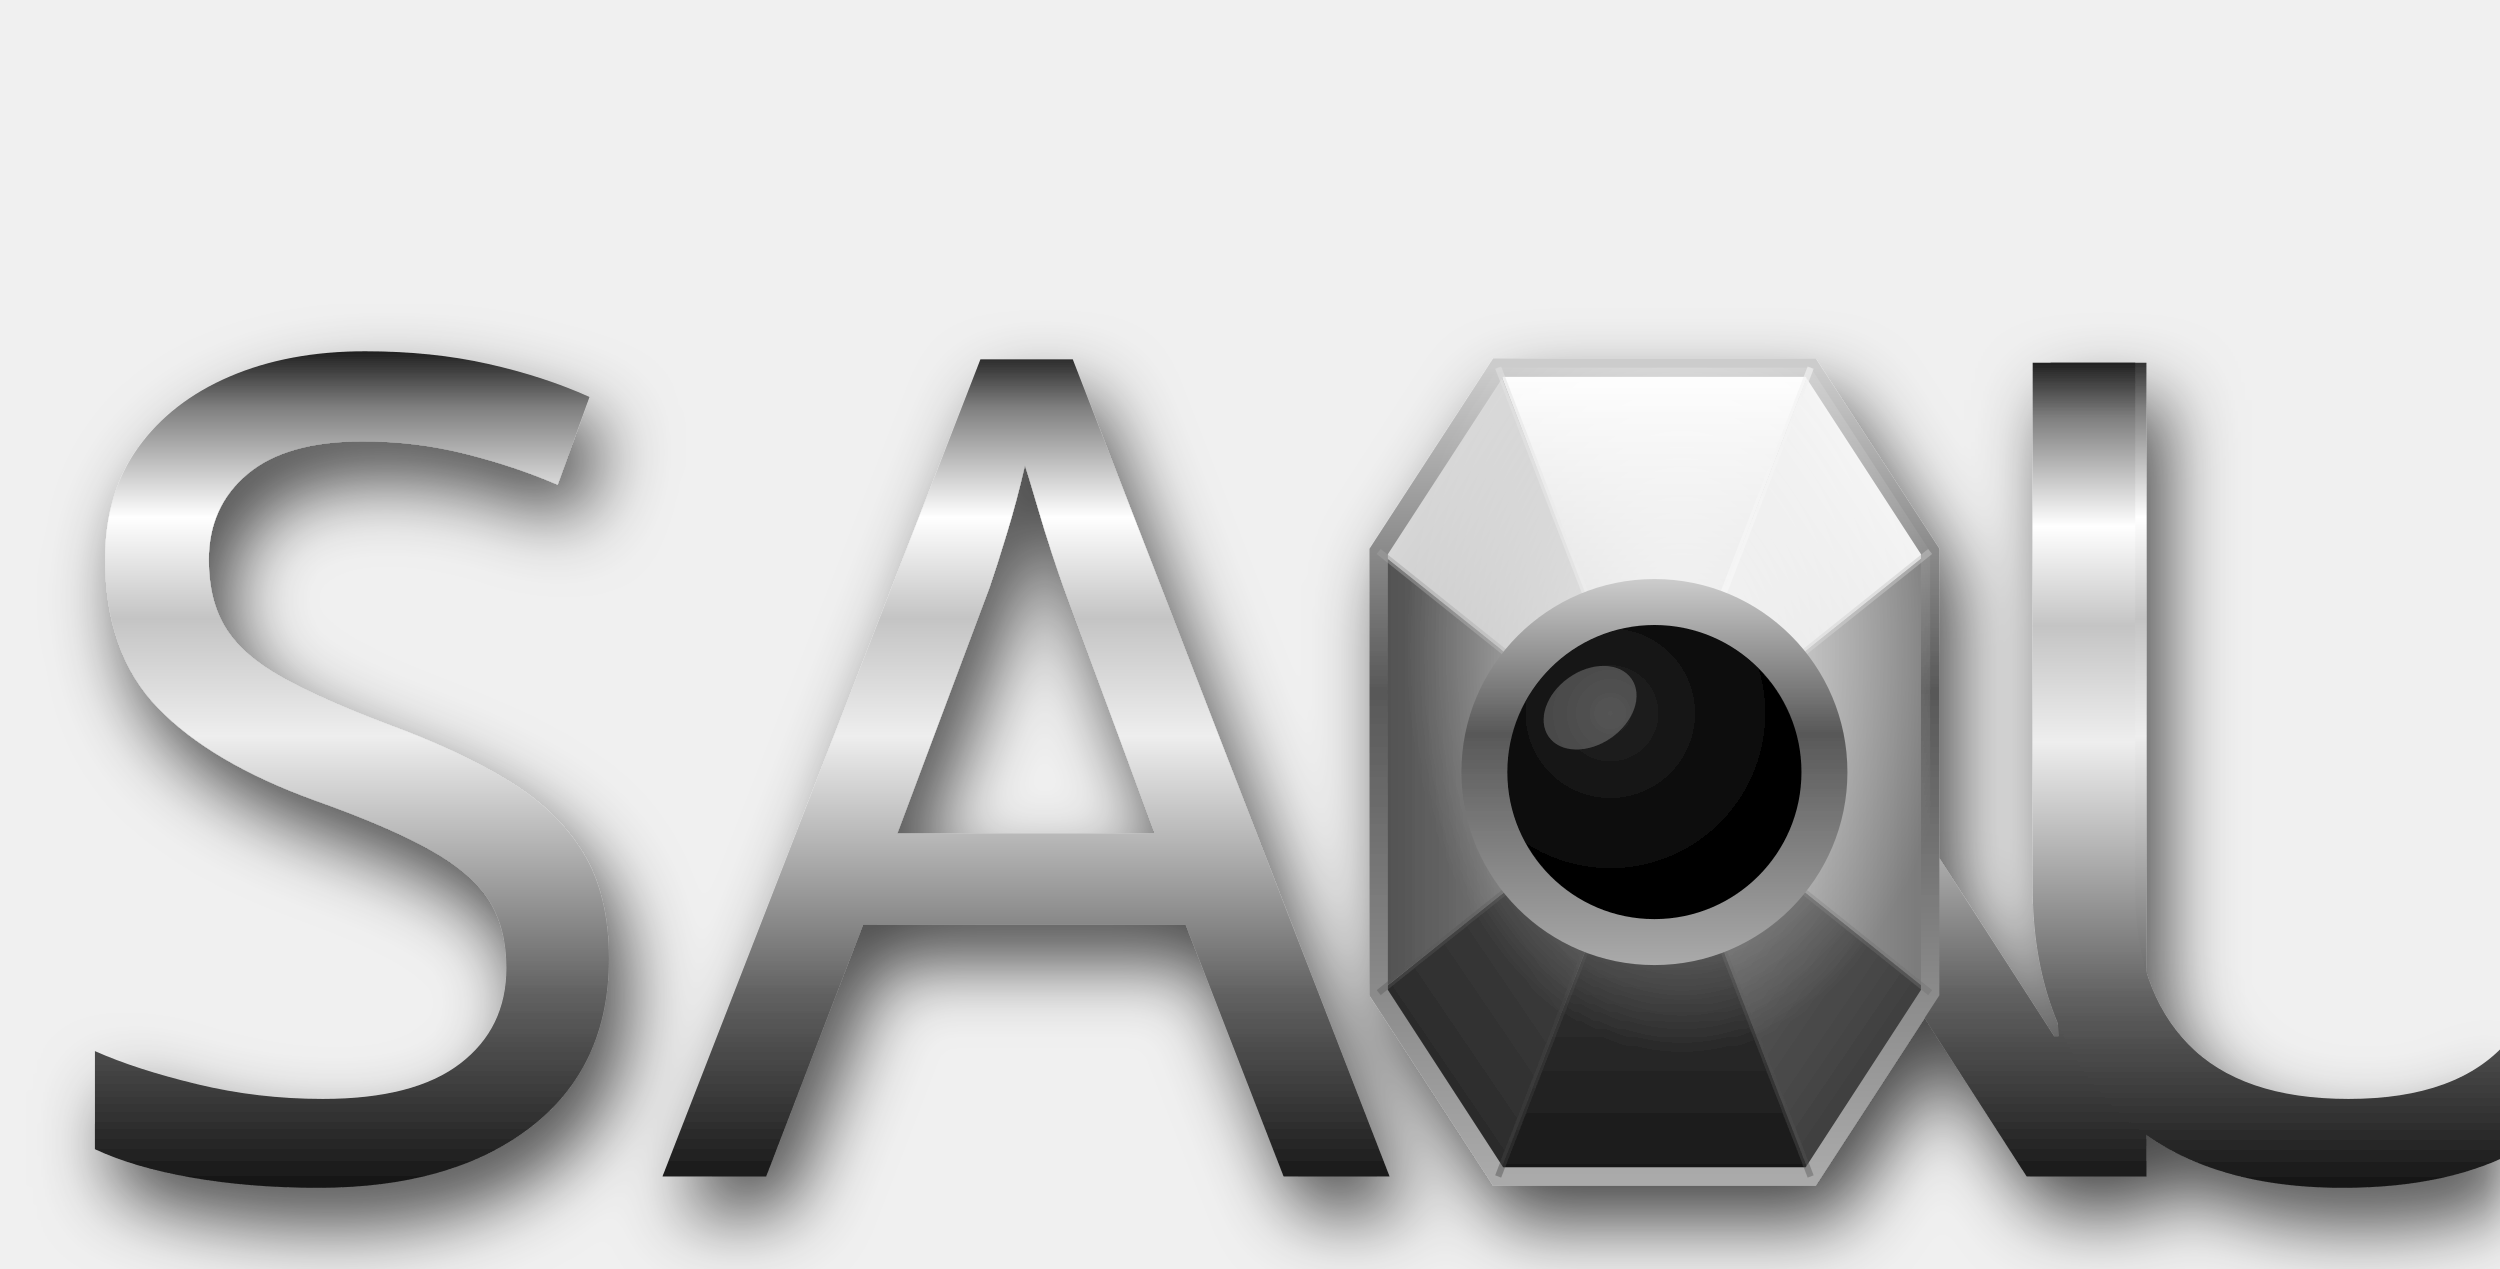
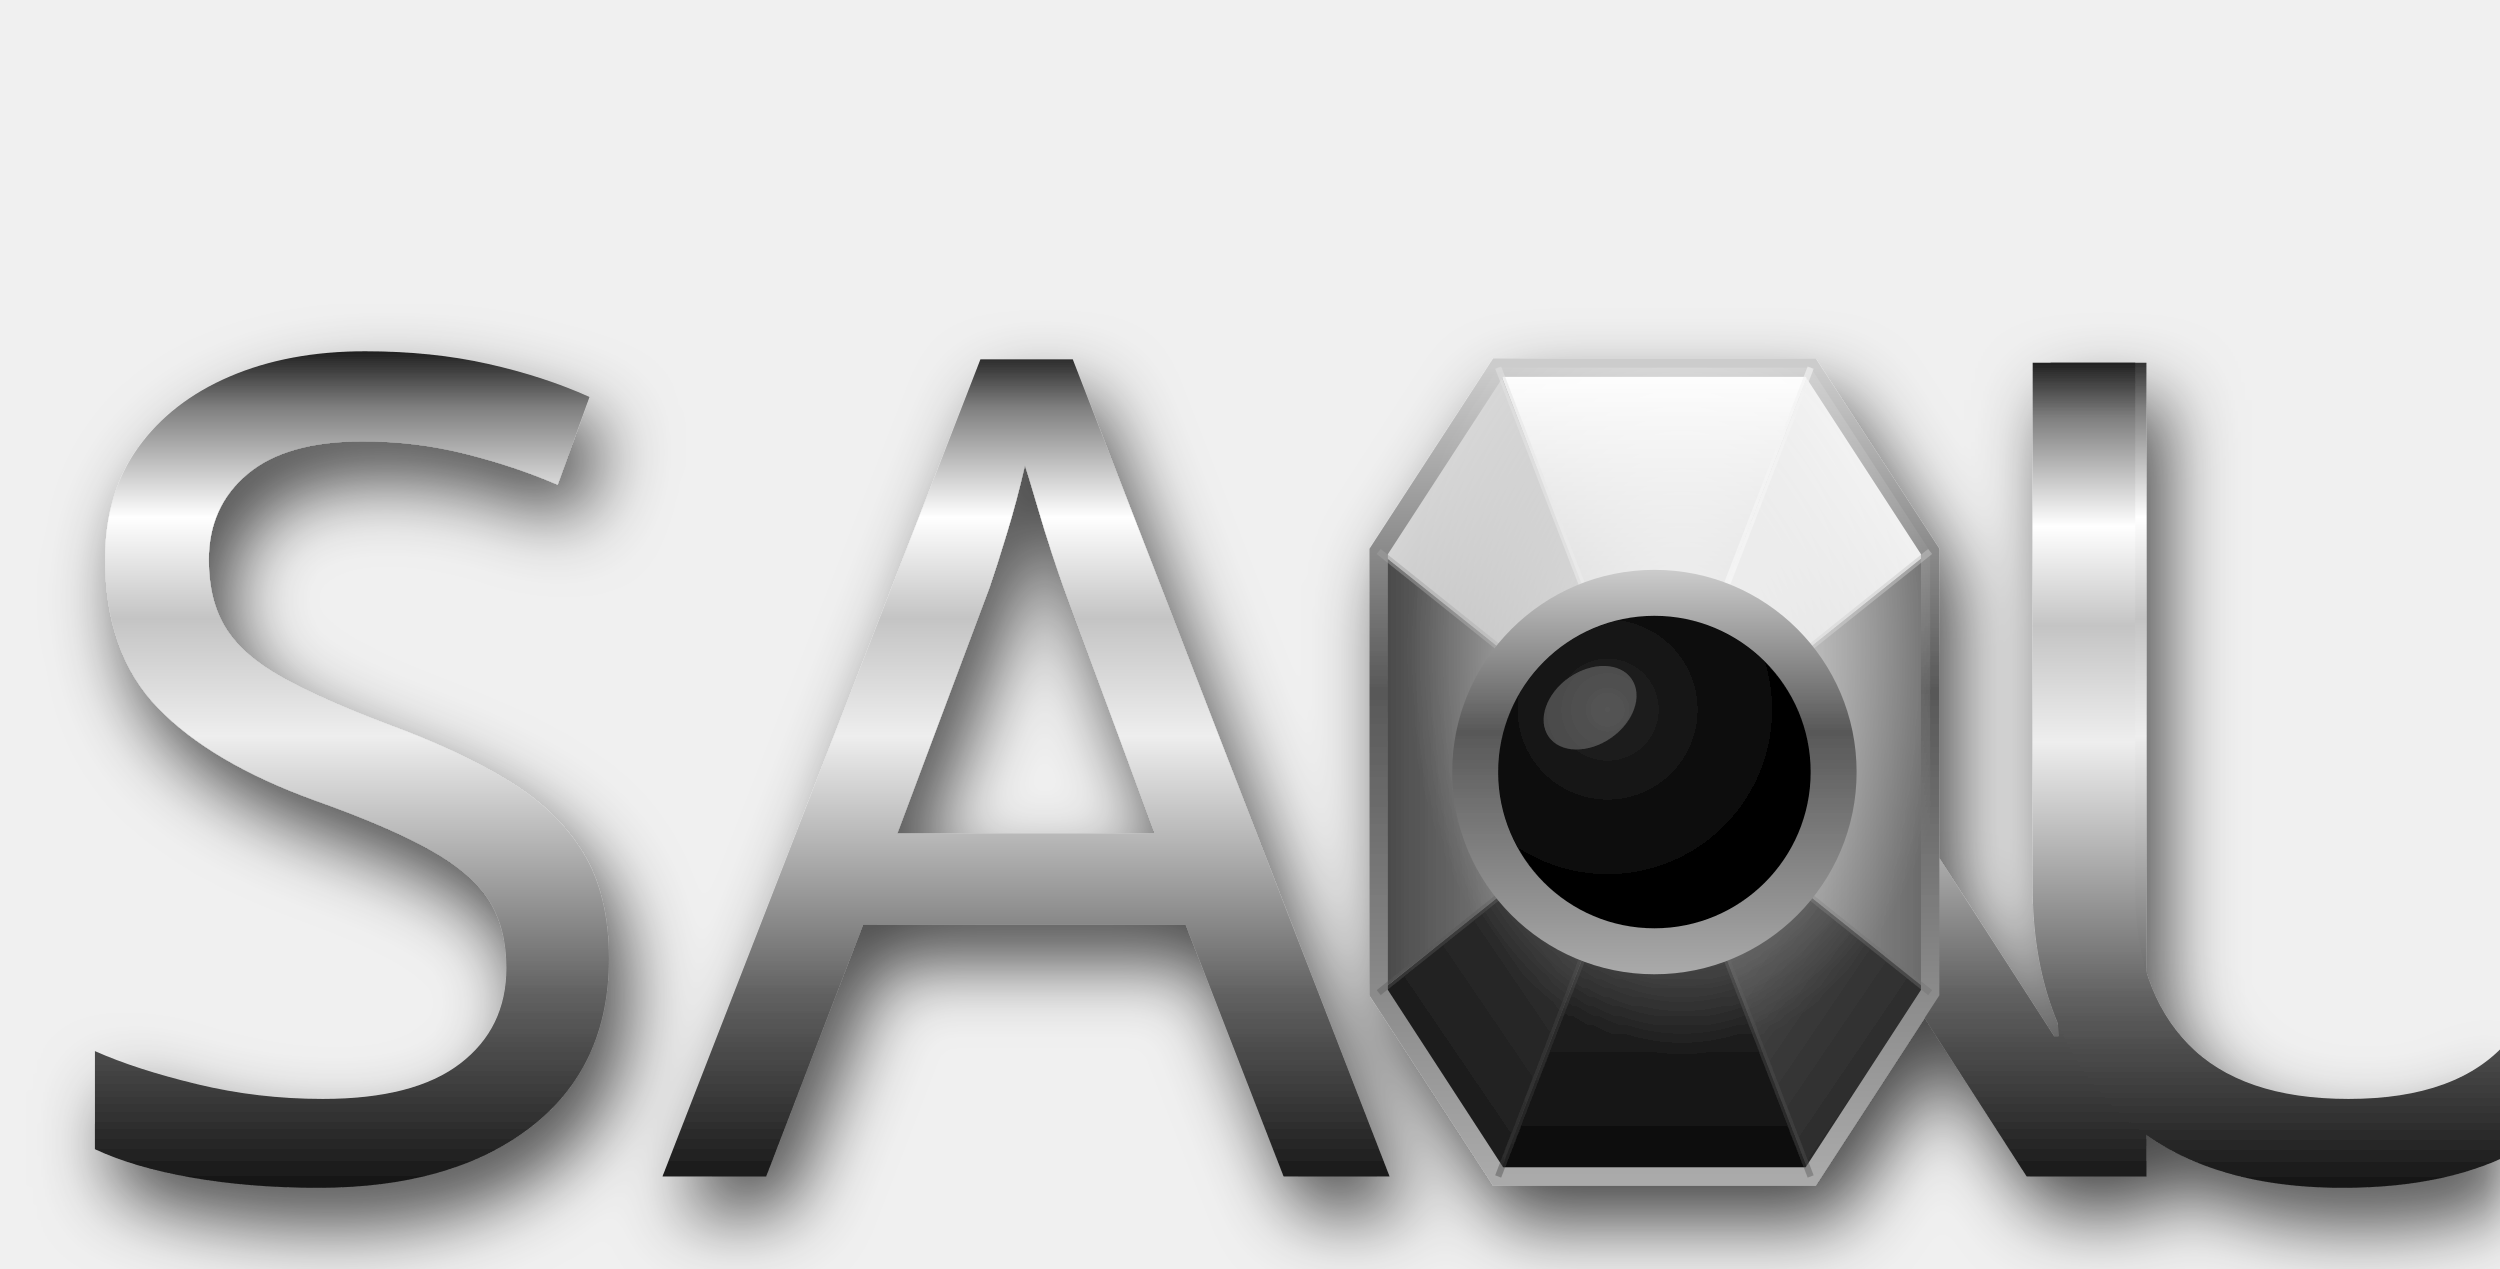
<svg xmlns="http://www.w3.org/2000/svg" viewBox="0 0 272 138" role="img" aria-label="San Ou">
  <defs>
    <linearGradient id="g-chrome" x1="0" y1="0" x2="0" y2="1">
      <stop offset="0%" stop-color="#1c1c1c" />
      <stop offset="7%" stop-color="#808080" />
      <stop offset="20%" stop-color="#ffffff" />
      <stop offset="32%" stop-color="#c4c4c4" />
      <stop offset="46%" stop-color="#eeeeee" />
      <stop offset="61%" stop-color="#aaaaaa" />
      <stop offset="77%" stop-color="#606060" />
      <stop offset="90%" stop-color="#363636" />
      <stop offset="100%" stop-color="#141414" />
    </linearGradient>
    <linearGradient id="g-nt" x1="0.5" y1="1" x2="0.5" y2="0">
-       <stop offset="0%" stop-color="#bbbbbb" />
+       <stop offset="0%" stop-color="#a8a8a8" />
      <stop offset="100%" stop-color="#ffffff" />
    </linearGradient>
    <linearGradient id="g-ntr" x1="0" y1="1" x2="1" y2="0">
-       <stop offset="0%" stop-color="#cccccc" />
+       <stop offset="0%" stop-color="#c0c0c0" />
      <stop offset="100%" stop-color="#ffffff" />
    </linearGradient>
    <linearGradient id="g-nr" x1="0" y1="0" x2="1" y2="0">
-       <stop offset="0%" stop-color="#c8c8c8" />
-       <stop offset="100%" stop-color="#787878" />
+       <stop offset="0%" stop-color="#d0d0d0" />
+       <stop offset="100%" stop-color="#686868" />
    </linearGradient>
    <linearGradient id="g-nbr" x1="0" y1="0" x2="1" y2="1">
-       <stop offset="0%" stop-color="#707070" />
-       <stop offset="100%" stop-color="#303030" />
+       <stop offset="0%" stop-color="#606060" />
+       <stop offset="100%" stop-color="#1c1c1c" />
    </linearGradient>
    <linearGradient id="g-nb" x1="0.5" y1="0" x2="0.5" y2="1">
-       <stop offset="0%" stop-color="#484848" />
-       <stop offset="100%" stop-color="#181818" />
+       <stop offset="0%" stop-color="#383838" />
+       <stop offset="100%" stop-color="#0c0c0c" />
    </linearGradient>
    <linearGradient id="g-nbl" x1="1" y1="0" x2="0" y2="1">
-       <stop offset="0%" stop-color="#505050" />
-       <stop offset="100%" stop-color="#202020" />
+       <stop offset="0%" stop-color="#404040" />
+       <stop offset="100%" stop-color="#121212" />
    </linearGradient>
    <linearGradient id="g-nl" x1="1" y1="0" x2="0" y2="0">
-       <stop offset="0%" stop-color="#a0a0a0" />
-       <stop offset="100%" stop-color="#505050" />
+       <stop offset="0%" stop-color="#b0b0b0" />
+       <stop offset="100%" stop-color="#484848" />
    </linearGradient>
    <linearGradient id="g-ntl" x1="1" y1="1" x2="0" y2="0">
-       <stop offset="0%" stop-color="#acacac" />
-       <stop offset="100%" stop-color="#e4e4e4" />
+       <stop offset="0%" stop-color="#989898" />
+       <stop offset="100%" stop-color="#e8e8e8" />
    </linearGradient>
    <radialGradient id="g-hole" cx="35%" cy="30%" r="68%">
      <stop offset="0%" stop-color="#242424" />
      <stop offset="55%" stop-color="#0c0c0c" />
      <stop offset="100%" stop-color="#010101" />
    </radialGradient>
    <linearGradient id="g-rim" x1="0" y1="0" x2="0" y2="1">
      <stop offset="0%" stop-color="#cccccc" />
      <stop offset="40%" stop-color="#585858" />
      <stop offset="100%" stop-color="#aaaaaa" />
    </linearGradient>
    <radialGradient id="g-spec" cx="55%" cy="35%" r="50%">
      <stop offset="0%" stop-color="#ffffff" stop-opacity="0.7" />
      <stop offset="100%" stop-color="#ffffff" stop-opacity="0" />
    </radialGradient>
    <filter id="f-shadow" x="-10%" y="-10%" width="130%" height="140%">
      <feDropShadow dx="2" dy="4" stdDeviation="4" flood-color="#000000" flood-opacity="0.7" />
    </filter>
    <clipPath id="nut-clip2">
      <polygon points="163,40 197,40 210,60 210,108 197,128 163,128 150,108 150,60" />
    </clipPath>
  </defs>
  <g filter="url(#f-shadow)">
    <text x="4" y="128" font-family="'Bebas Neue', Impact, 'Arial Black', sans-serif" font-size="124" font-weight="400" letter-spacing="0" fill="url(#g-chrome)">SAN</text>
    <polygon points="180,84 163,40 197,40" fill="url(#g-nt)" clip-path="url(#nut-clip2)" />
    <polygon points="180,84 197,40 210,60" fill="url(#g-ntr)" clip-path="url(#nut-clip2)" />
    <polygon points="180,84 210,60 210,108" fill="url(#g-nr)" clip-path="url(#nut-clip2)" />
    <polygon points="180,84 210,108 197,128" fill="url(#g-nbr)" clip-path="url(#nut-clip2)" />
    <polygon points="180,84 197,128 163,128" fill="url(#g-nb)" clip-path="url(#nut-clip2)" />
    <polygon points="180,84 163,128 150,108" fill="url(#g-nbl)" clip-path="url(#nut-clip2)" />
    <polygon points="180,84 150,108 150,60" fill="url(#g-nl)" clip-path="url(#nut-clip2)" />
    <polygon points="180,84 150,60 163,40" fill="url(#g-ntl)" clip-path="url(#nut-clip2)" />
    <polygon points="163,40 197,40 210,60 210,108 197,128 163,128 150,108 150,60" fill="none" stroke="url(#g-rim)" stroke-width="2" stroke-linejoin="miter" />
    <g stroke-width="0.7" fill="none">
      <line x1="180" y1="84" x2="163" y2="40" stroke="#e0e0e0" opacity="0.55" />
      <line x1="180" y1="84" x2="197" y2="40" stroke="#f0f0f0" opacity="0.65" />
      <line x1="180" y1="84" x2="210" y2="60" stroke="#c0c0c0" opacity="0.50" />
      <line x1="180" y1="84" x2="210" y2="108" stroke="#707070" opacity="0.40" />
      <line x1="180" y1="84" x2="197" y2="128" stroke="#505050" opacity="0.40" />
      <line x1="180" y1="84" x2="163" y2="128" stroke="#444444" opacity="0.40" />
      <line x1="180" y1="84" x2="150" y2="108" stroke="#585858" opacity="0.40" />
      <line x1="180" y1="84" x2="150" y2="60" stroke="#a0a0a0" opacity="0.50" />
    </g>
    <polygon points="163,40 197,40 210,60 210,108 197,128 163,128 150,108 150,60" fill="url(#g-spec)" clip-path="url(#nut-clip2)" />
-     <circle cx="180" cy="84" r="21" fill="url(#g-rim)" />
-     <circle cx="180" cy="84" r="16" fill="url(#g-hole)" />
+     <circle cx="180" cy="84" r="22" fill="url(#g-rim)" />
+     <circle cx="180" cy="84" r="17" fill="url(#g-hole)" />
    <ellipse cx="173" cy="77" rx="5.5" ry="4" fill="white" opacity="0.22" transform="rotate(-35,173,77)" />
    <text x="210" y="128" font-family="'Bebas Neue', Impact, 'Arial Black', sans-serif" font-size="124" font-weight="400" letter-spacing="0" fill="url(#g-chrome)">U</text>
  </g>
</svg>
